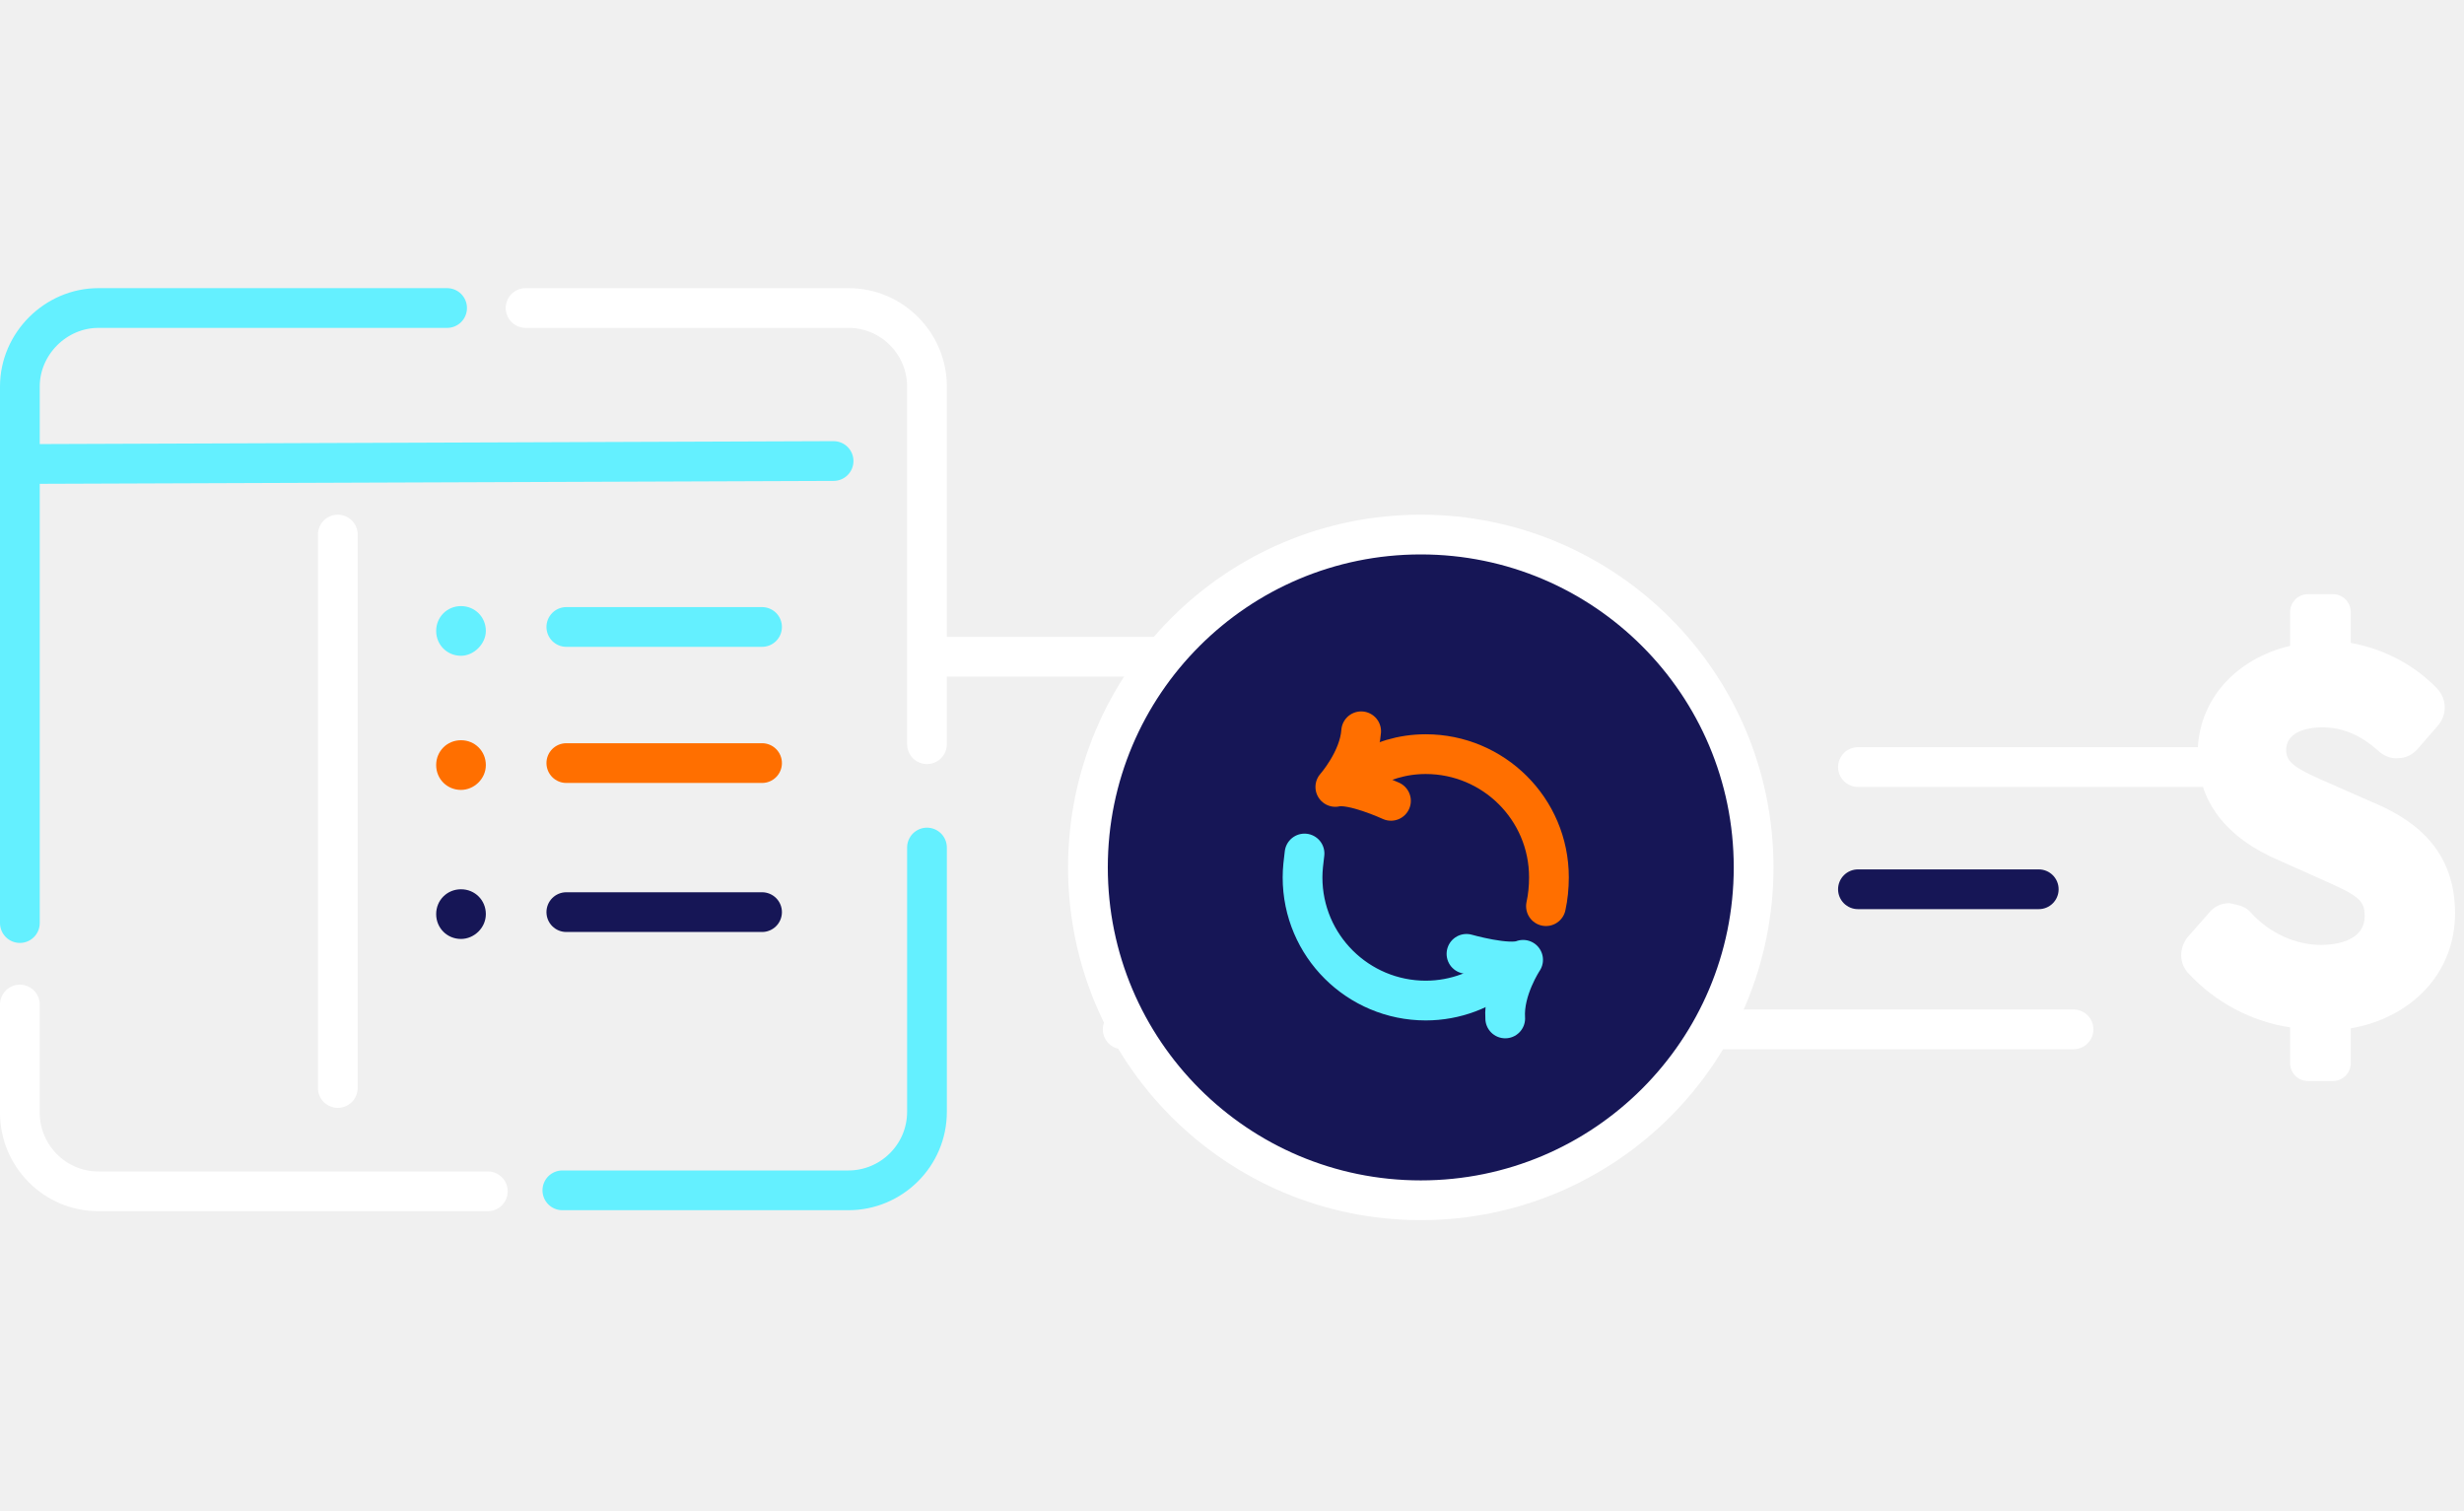
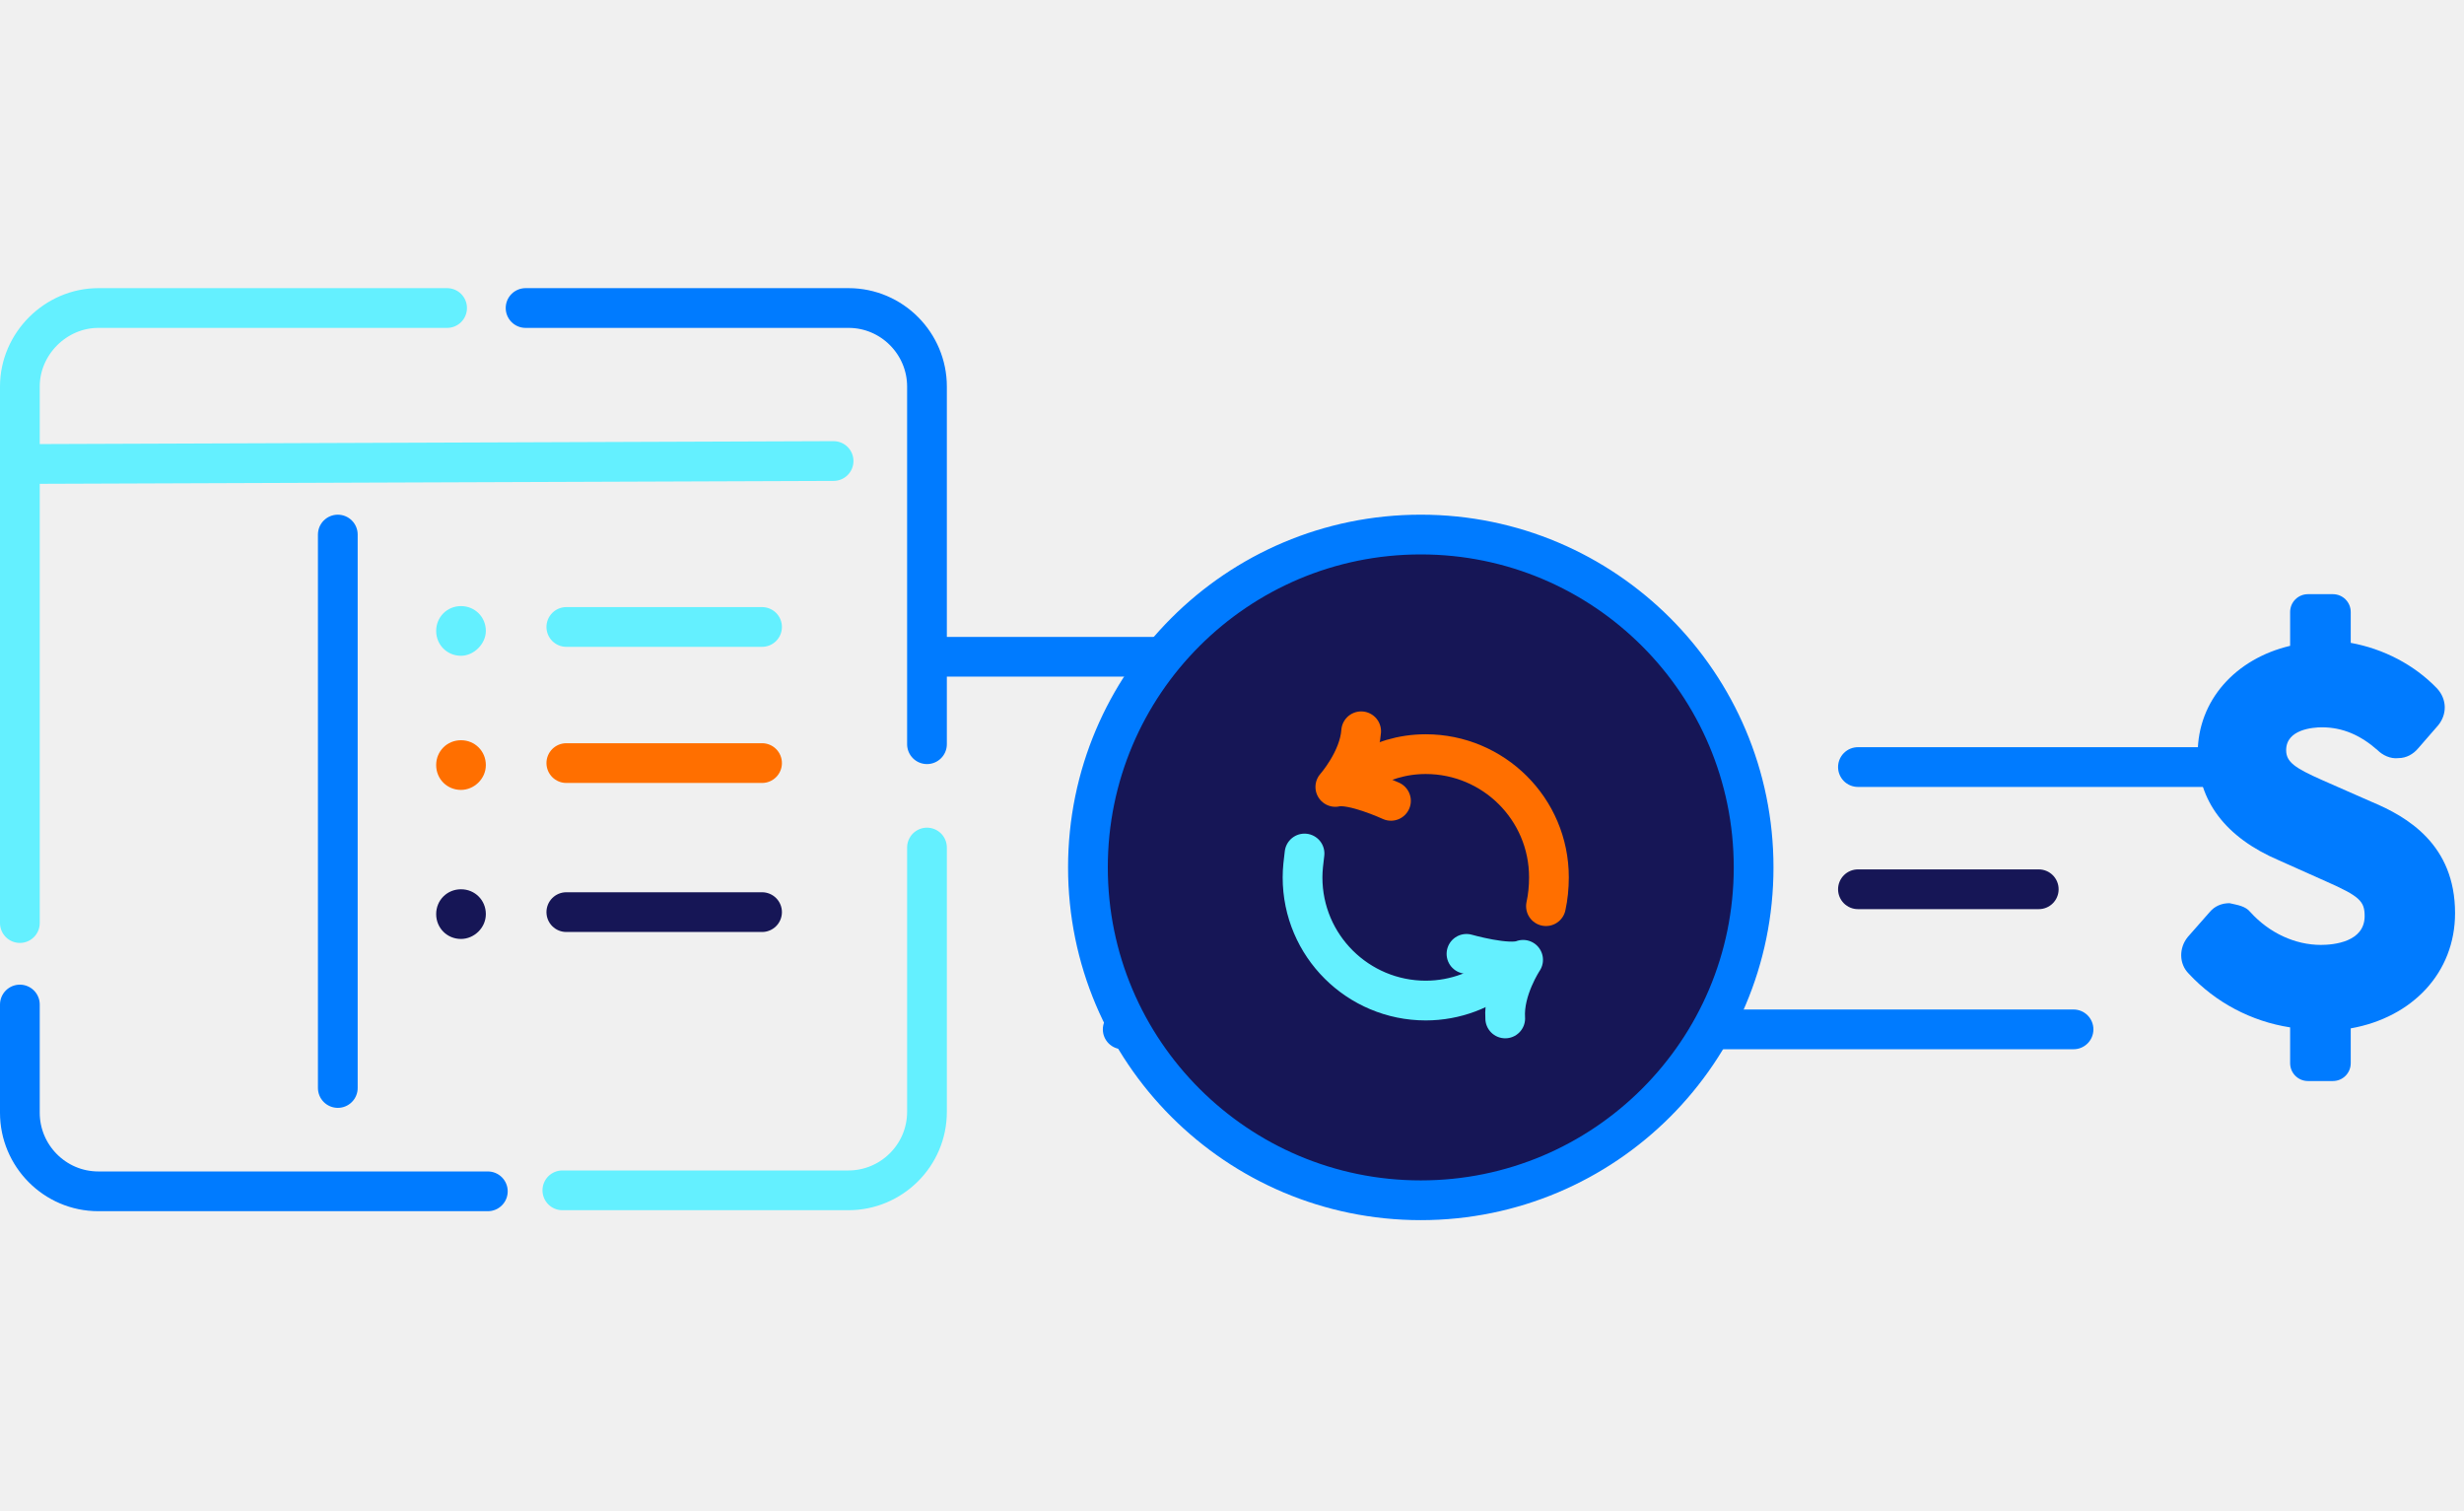
<svg xmlns="http://www.w3.org/2000/svg" version="1.1" id="Layer_1" x="0px" y="0px" viewBox="0 0 248 152" style="enable-background:new 0 0 248 152;" xml:space="preserve">
  <style type="text/css">
	.st0{fill:none;stroke:#64f0ff;stroke-width:4;stroke-linecap:round;stroke-linejoin:round;}
- 	.st1{fill:none;stroke:#ffffff;stroke-width:4;stroke-linecap:round;stroke-linejoin:round;}
- 	.st2{fill:none;stroke:#ffffff;stroke-width:4;stroke-linecap:round;}
- 	.st3{fill:#ffffff;}
+ 	.st1{fill:none;stroke:#007bff;stroke-width:4;stroke-linecap:round;stroke-linejoin:round;}
+ 	.st2{fill:none;stroke:#007bff;stroke-width:4;stroke-linecap:round;}
+ 	.st3{fill:#007bff;}
	.st4{fill:#161656;}
- 	.st5{fill:none;stroke:#ffffff;stroke-width:4;}
+ 	.st5{fill:none;stroke:#007bff;stroke-width:4;}
	.st6{fill:none;stroke:#ff6f00;stroke-width:4;stroke-linecap:round;stroke-linejoin:round;}
	.st7{fill:none;stroke:#161656;stroke-width:4;stroke-linecap:round;stroke-linejoin:round;}
	.st8{fill:#64f0ff;}
	.st9{fill:#ff6f00;}
</style>
  <g id="Desktop">
    <g id="Travel-Ledger" transform="translate(-965, -3050)">
      <g id="Group-47" transform="translate(967, 3052)">
        <path id="Stroke-1" class="st0" d="M0,90.9V36.9C0,32.6,3.6,29,7.9,29h35.1" />
        <path id="Stroke-3" class="st1" d="M50.9,29h32.5c4.4,0,7.9,3.6,7.9,7.9v36" />
        <path id="Stroke-5" class="st0" d="M91.3,83.3v26.6c0,4.4-3.6,7.9-7.9,7.9H54.6" />
        <path id="Stroke-7" class="st1" d="M47.1,117.9H7.9c-4.4,0-7.9-3.6-7.9-7.9V99.1" />
        <path id="Stroke-9" class="st2" d="M32,51.8v55.7" />
        <path id="Stroke-11" class="st0" d="M81.9,44.4L0.3,44.7" />
        <path id="Fill-13" class="st3" d="M245.1,89.9c0-6.9-4.8-9.7-8.4-11.2l-5-2.2c-2.7-1.2-3.6-1.8-3.6-3c0-2.1,2.7-2.3,3.6-2.3     c2.1,0,3.9,0.8,5.6,2.3c0.5,0.5,1.3,0.9,2.1,0.8c0.8,0,1.5-0.4,2-1l2-2.3c0.9-1.1,0.9-2.6-0.1-3.7c-2.3-2.4-5.4-4-8.7-4.6v-3.1     c0-1-0.8-1.8-1.8-1.8h-2.5c-1,0-1.8,0.8-1.8,1.8V63c-5.5,1.3-9.3,5.5-9.3,10.8c0,4.8,2.8,8.5,8.2,10.8l4.7,2.1     c3.4,1.5,3.9,2,3.9,3.5c0,2.6-3.1,2.9-4.4,2.9c-2.6,0-5.2-1.2-7.1-3.3c-0.5-0.6-1.2-0.7-2.1-0.9c-0.8,0-1.5,0.3-2,0.9l-2.2,2.5     c-0.9,1.1-0.9,2.7,0.1,3.7c2.7,2.9,6.3,4.8,10.2,5.4v3.6c0,1,0.8,1.8,1.8,1.8h2.5c1,0,1.8-0.8,1.8-1.8v-3.5     C240.8,100.4,245.1,95.9,245.1,89.9" />
        <path id="Stroke-15" class="st1" d="M93.2,64.1h39.5" />
        <path id="Stroke-17" class="st1" d="M206.7,101.6H111" />
        <path id="Fill-19" class="st4" d="M174.5,85.3c0,18.5-15,33.5-33.5,33.5c-18.5,0-33.5-15-33.5-33.5s15-33.5,33.5-33.5     C159.5,51.8,174.5,66.8,174.5,85.3" />
        <path id="Stroke-21" class="st5" d="M174.5,85.3c0,18.5-15,33.5-33.5,33.5c-18.5,0-33.5-15-33.5-33.5s15-33.5,33.5-33.5     C159.5,51.8,174.5,66.8,174.5,85.3z" />
        <path id="Stroke-23" class="st6" d="M135.1,75.7c1.9-1.1,4-1.8,6.4-1.8c6.8,0,12.4,5.5,12.4,12.4c0,1-0.1,2-0.3,2.9" />
        <path id="Stroke-25" class="st0" d="M149.4,95.8c-2.1,1.8-4.9,2.9-7.9,2.9c-6.8,0-12.4-5.5-12.4-12.4c0-0.8,0.1-1.6,0.2-2.4" />
        <path id="Stroke-27" class="st0" d="M145.6,94c0,0,4.2,1.2,5.7,0.6c0,0-2,3-1.8,5.9" />
        <path id="Stroke-29" class="st6" d="M138,78.6c0,0-3.9-1.8-5.6-1.4c0,0,2.4-2.7,2.6-5.6" />
        <path id="Stroke-31" class="st1" d="M185,75.2h35.8" />
        <path id="Stroke-33" class="st7" d="M185,87.5h18.2" />
        <path id="Stroke-35" class="st0" d="M55,61.1h19.7" />
        <path id="Stroke-37" class="st6" d="M55,74.8h19.7" />
        <path id="Fill-39" class="st8" d="M44.4,64c-1.4,0-2.5-1.1-2.5-2.5c0-1.4,1.1-2.5,2.5-2.5s2.5,1.1,2.5,2.5     C46.9,62.8,45.7,64,44.4,64" />
        <path id="Fill-41" class="st9" d="M44.4,77.5c-1.4,0-2.5-1.1-2.5-2.5s1.1-2.5,2.5-2.5s2.5,1.1,2.5,2.5S45.7,77.5,44.4,77.5" />
        <path id="Stroke-43" class="st7" d="M55,89.8h19.7" />
        <path id="Fill-45" class="st4" d="M44.4,92.5c-1.4,0-2.5-1.1-2.5-2.5s1.1-2.5,2.5-2.5s2.5,1.1,2.5,2.5S45.7,92.5,44.4,92.5" />
      </g>
    </g>
  </g>
</svg>
